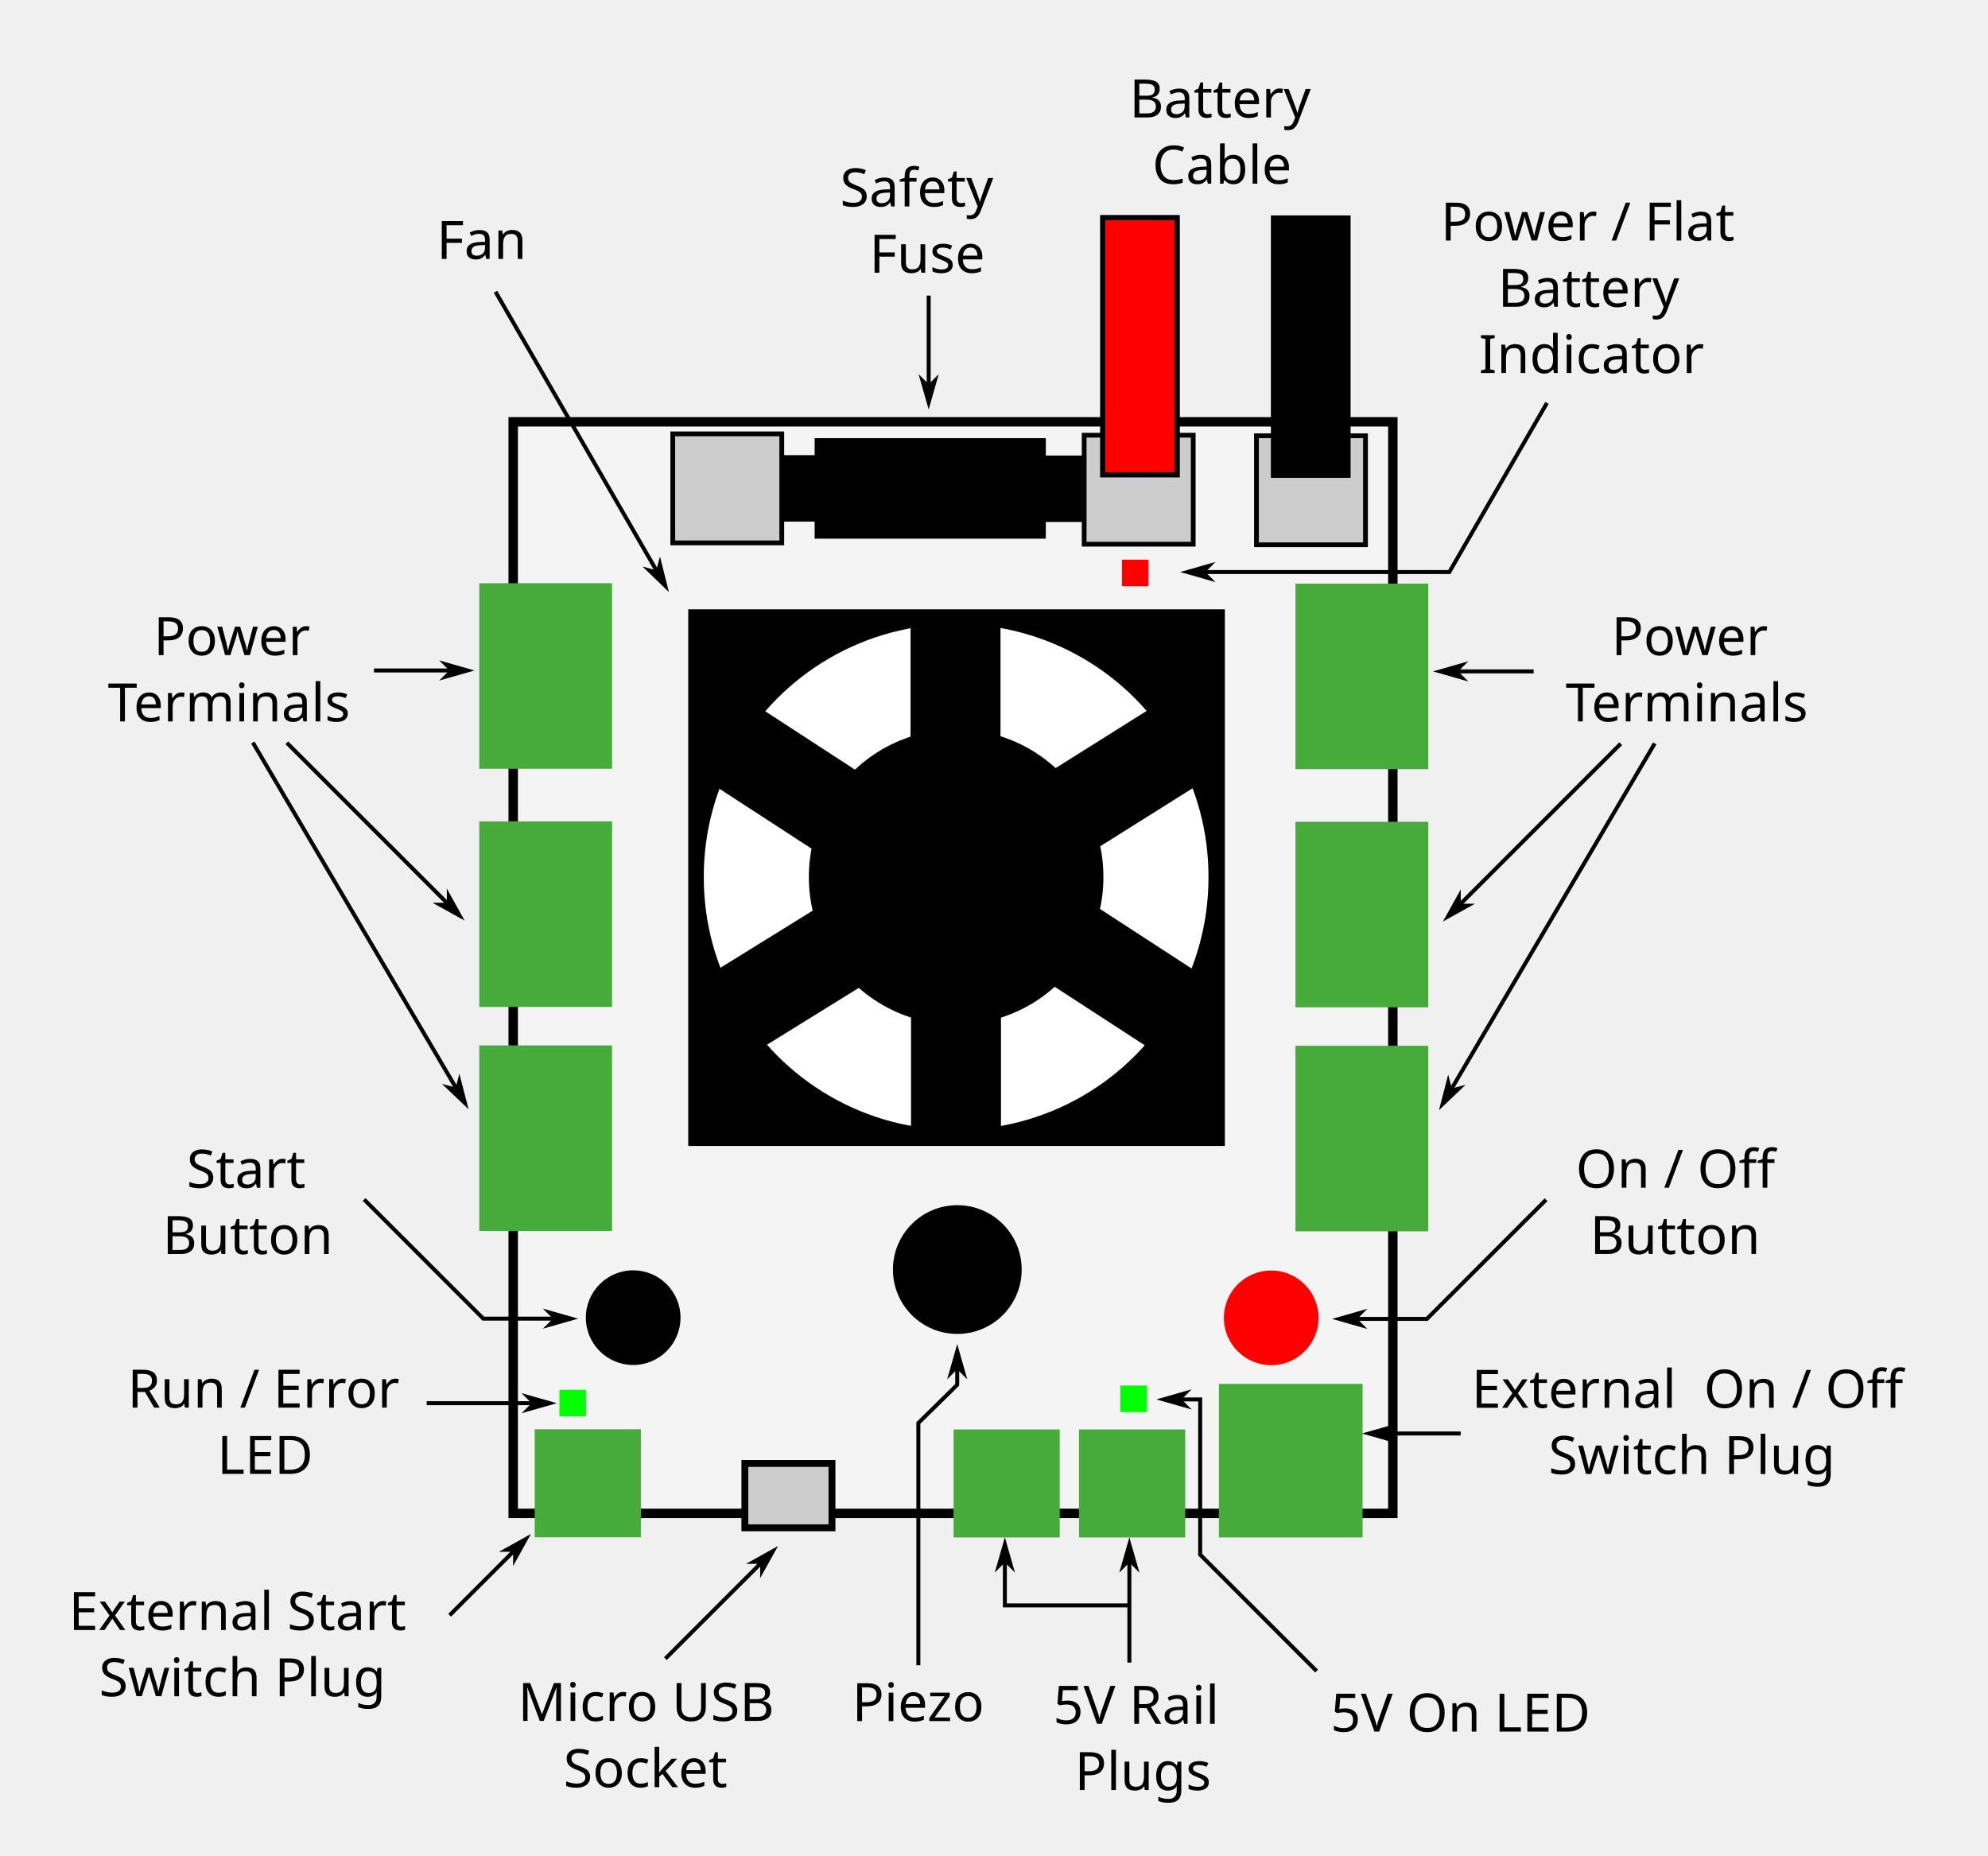
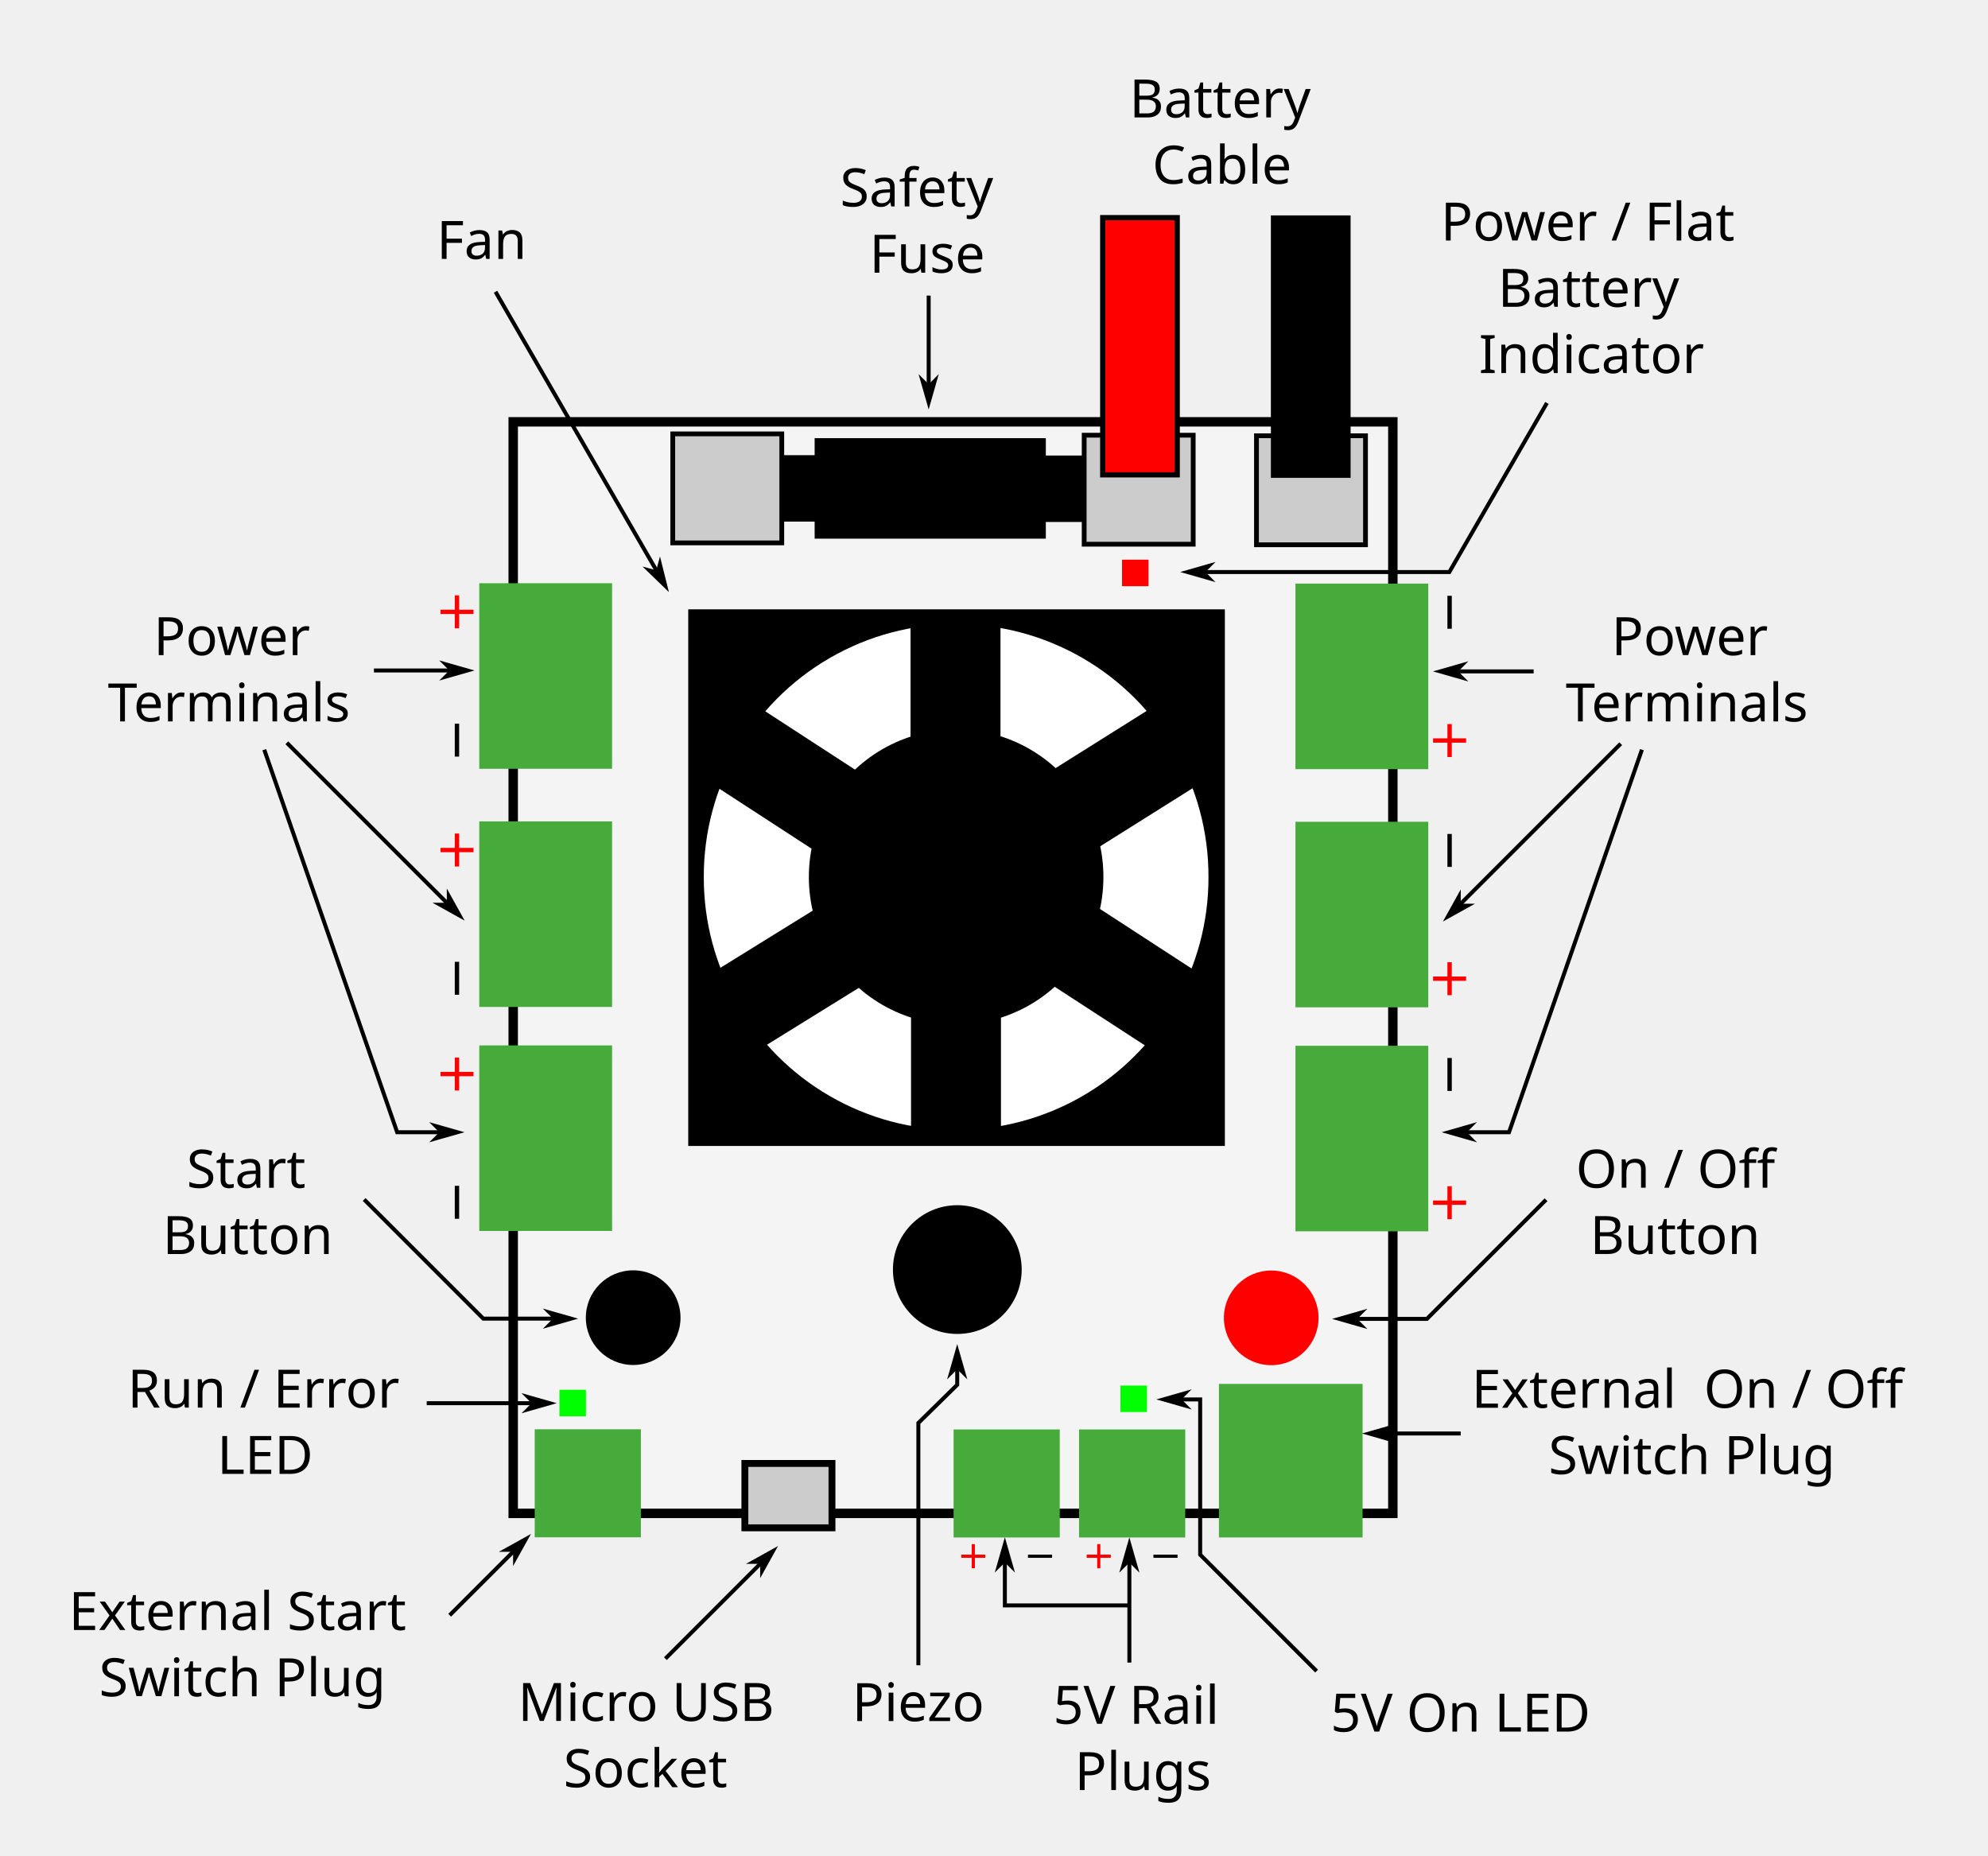
<svg xmlns="http://www.w3.org/2000/svg" version="1.2" width="1500" height="1400" id="svg2">
  <defs id="defs4">
    <marker refX="0" refY="0" orient="auto" id="Arrow1Mstart" style="overflow:visible">
      <path d="M 0,0 5,-5 -12.5,0 5,5 0,0 z" transform="matrix(0.4,0,0,0.4,4,0)" id="path4410" style="fill-rule:evenodd;stroke:#000000;stroke-width:1pt" />
    </marker>
    <marker refX="0" refY="0" orient="auto" id="Arrow1Mend" style="overflow:visible">
      <path d="M 0,0 5,-5 -12.5,0 5,5 0,0 z" transform="matrix(-0.4,0,0,-0.4,-4,0)" id="path4413" style="fill-rule:evenodd;stroke:#000000;stroke-width:1pt" />
    </marker>
    <marker refX="0" refY="0" orient="auto" id="Arrow1Send" style="overflow:visible">
      <path d="M 0,0 5,-5 -12.5,0 5,5 0,0 z" transform="matrix(-0.2,0,0,-0.2,-1.2,0)" id="path4419" style="fill-rule:evenodd;stroke:#000000;stroke-width:1pt" />
    </marker>
    <marker refX="0" refY="0" orient="auto" id="Arrow2Lend" style="overflow:visible">
      <path d="M 8.719,4.034 -2.207,0.016 8.719,-4.002 c -1.745,2.372 -1.735,5.617 -6e-7,8.035 z" transform="matrix(-1.1,0,0,-1.1,-1.1,0)" id="path4425" style="fill-rule:evenodd;stroke-width:0.625;stroke-linejoin:round" />
    </marker>
    <linearGradient id="linearGradient3759">
      <stop id="stop3761" style="stop-color:#00d2ff;stop-opacity:1" offset="0" />
    </linearGradient>
    <marker refX="0" refY="0" orient="auto" id="Arrow1Mend-8" style="overflow:visible">
      <path d="M 0,0 5,-5 -12.5,0 5,5 0,0 z" transform="matrix(-0.4,0,0,-0.4,-4,0)" id="path4413-6" style="fill-rule:evenodd;stroke:#000000;stroke-width:1pt" />
    </marker>
    <marker refX="0" refY="0" orient="auto" id="Arrow1Mend-4" style="overflow:visible">
      <path d="M 0,0 5,-5 -12.5,0 5,5 0,0 z" transform="matrix(-0.4,0,0,-0.4,-4,0)" id="path4413-9" style="fill-rule:evenodd;stroke:#000000;stroke-width:1pt" />
    </marker>
    <marker refX="0" refY="0" orient="auto" id="Arrow1Mend-4-3" style="overflow:visible">
      <path d="M 0,0 5,-5 -12.5,0 5,5 0,0 z" transform="matrix(-0.4,0,0,-0.4,-4,0)" id="path4413-9-3" style="fill-rule:evenodd;stroke:#000000;stroke-width:1pt" />
    </marker>
    <marker refX="0" refY="0" orient="auto" id="marker8810" style="overflow:visible">
      <path d="M 0,0 5,-5 -12.5,0 5,5 0,0 z" transform="matrix(-0.4,0,0,-0.4,-4,0)" id="path8812" style="fill-rule:evenodd;stroke:#000000;stroke-width:1pt" />
    </marker>
    <marker refX="0" refY="0" orient="auto" id="marker8814" style="overflow:visible">
      <path d="M 0,0 5,-5 -12.5,0 5,5 0,0 z" transform="matrix(-0.4,0,0,-0.4,-4,0)" id="path8816" style="fill-rule:evenodd;stroke:#000000;stroke-width:1pt" />
    </marker>
    <marker refX="0" refY="0" orient="auto" id="marker8814-8" style="overflow:visible">
      <path d="M 0,0 5,-5 -12.5,0 5,5 0,0 z" transform="matrix(-0.4,0,0,-0.4,-4,0)" id="path8816-7" style="fill-rule:evenodd;stroke:#000000;stroke-width:1pt" />
+     </marker>
+     <marker refX="0" refY="0" orient="auto" id="marker8814-9" style="overflow:visible">
+       <path d="M 0,0 5,-5 -12.5,0 5,5 0,0 z" transform="matrix(-0.4,0,0,-0.4,-4,0)" id="path8816-4" style="fill-rule:evenodd;stroke:#000000;stroke-width:1pt" />
+     </marker>
+     <marker refX="0" refY="0" orient="auto" id="marker8814-85" style="overflow:visible">
+       <path d="M 0,0 5,-5 -12.5,0 5,5 0,0 z" transform="matrix(-0.4,0,0,-0.4,-4,0)" id="path8816-3" style="fill-rule:evenodd;stroke:#000000;stroke-width:1pt" />
    </marker>
  </defs>
  <g transform="translate(0,347.6396)" id="layer1">
    <rect width="663.709" height="823.609" x="387.226" y="-29.378" id="rect2989" style="fill:#f4f4f4;fill-opacity:1;stroke:#000000;stroke-width:7.116;stroke-linecap:round;stroke-linejoin:miter;stroke-miterlimit:4;stroke-opacity:1;stroke-dasharray:none;stroke-dashoffset:0" />
    <rect width="100.203" height="140" x="361.619" y="92.426" id="rect3765" style="fill:#46ab3b;fill-opacity:1;stroke:none" />
    <rect width="100.203" height="140" x="361.619" y="272.127" id="rect3765-2" style="fill:#46ab3b;fill-opacity:1;stroke:none" />
    <rect width="100.203" height="140" x="361.619" y="441.147" id="rect3765-2-8" style="fill:#46ab3b;fill-opacity:1;stroke:none" />
    <rect width="80.106" height="81.513" x="403.457" y="730.782" id="rect3765-2-8-5" style="fill:#46ab3b;fill-opacity:1;stroke:none" />
    <rect width="100.203" height="140" x="977.463" y="92.706" id="rect3765-4" style="fill:#46ab3b;fill-opacity:1;stroke:none" />
    <rect width="100.203" height="140" x="977.463" y="272.407" id="rect3765-2-9" style="fill:#46ab3b;fill-opacity:1;stroke:none" />
    <rect width="100.203" height="140" x="977.463" y="441.426" id="rect3765-2-8-2" style="fill:#46ab3b;fill-opacity:1;stroke:none" />
    <rect width="80.106" height="81.513" x="719.511" y="730.914" id="rect3765-2-8-5-3" style="fill:#46ab3b;fill-opacity:1;stroke:none" />
    <rect width="80.106" height="81.513" x="814.171" y="730.914" id="rect3765-2-8-5-3-0" style="fill:#46ab3b;fill-opacity:1;stroke:none" />
    <rect width="108.39" height="115.858" x="919.714" y="696.537" id="rect3765-2-8-5-3-0-4" style="fill:#46ab3b;fill-opacity:1;stroke:none" />
    <path d="m 312.857,788.36 a 42.857,42.857 0 1 1 -85.714,0 42.857,42.857 0 1 1 85.714,0 z" transform="matrix(0.8333333,0,0,0.8333333,252.7448,-10.39751)" id="path4026" style="fill:#000000;fill-opacity:1;stroke:none" />
    <path d="m 312.857,788.36 a 42.857,42.857 0 1 1 -85.714,0 42.857,42.857 0 1 1 85.714,0 z" transform="matrix(1.133333,0,0,1.133333,416.3162,-283.1912)" id="path4026-1" style="fill:#000000;fill-opacity:1;stroke:none" />
    <path d="m 312.857,788.36 a 42.857,42.857 0 1 1 -85.714,0 42.857,42.857 0 1 1 85.714,0 z" transform="matrix(0.8333333,0,0,0.8333333,734.1734,-10.25466)" id="path4026-0" style="fill:#ff0000;fill-opacity:1;stroke:none" />
    <rect width="400" height="400" x="521.745" y="114.569" id="rect4064" style="fill:#000000;fill-opacity:1;stroke:#000000;stroke-width:4.9;stroke-miterlimit:4;stroke-opacity:1;stroke-dasharray:none" />
    <path d="m 485.714,301.217 a 134.286,134.286 0 1 1 -268.571,0 134.286,134.286 0 1 1 268.571,0 z" transform="matrix(1.417872,0,0,1.417342,223.1497,-112.8301)" id="path4070" style="fill:#ffffff;fill-opacity:1;stroke:none" />
    <path d="m 485.714,301.217 a 134.286,134.286 0 1 1 -268.571,0 134.286,134.286 0 1 1 268.571,0 z" transform="matrix(0.8274468,0,0,0.8271371,430.6421,64.94966)" id="path4070-3" style="fill:#000000;fill-opacity:1;stroke:none" />
    <rect width="67.857" height="97.143" x="687.031" y="120.855" id="rect4108" style="fill:#000000;fill-opacity:1;stroke:none" />
    <rect width="67.857" height="97.143" x="687.388" y="412.855" id="rect4108-7" style="fill:#000000;fill-opacity:1;stroke:none" />
    <rect width="67.857" height="97.143" x="88.324" y="579.204" transform="matrix(0.545007,-0.8384315,0.8384315,0.545007,0,0)" id="rect4108-6" style="fill:#000000;fill-opacity:1;stroke:none" />
    <rect width="67.857" height="97.143" x="100.932" y="879.984" transform="matrix(0.545007,-0.8384315,0.8384315,0.545007,0,0)" id="rect4108-6-6" style="fill:#000000;fill-opacity:1;stroke:none" />
    <rect width="67.857" height="97.143" x="-687.994" y="544.762" transform="matrix(-0.532058,-0.8467079,0.8467079,-0.532058,0,0)" id="rect4108-6-7" style="fill:#000000;fill-opacity:1;stroke:none" />
    <rect width="67.857" height="97.143" x="-679.316" y="252.403" transform="matrix(-0.5265134,-0.8501668,0.8501668,-0.5265134,0,0)" id="rect4108-6-7-6" style="fill:#000000;fill-opacity:1;stroke:none" />
    <rect width="65.714" height="48.571" x="562.031" y="756.569" id="rect4209" style="fill:#cccccc;fill-opacity:1;stroke:#000000;stroke-width:5.2;stroke-miterlimit:4;stroke-opacity:1;stroke-dasharray:none" />
    <rect width="82.258" height="82.258" x="948.044" y="-18.846" id="rect4213" style="fill:#cccccc;fill-opacity:1;stroke:#000000;stroke-width:3.599;stroke-miterlimit:4;stroke-opacity:1;stroke-dasharray:none" />
    <rect width="170.877" height="72.306" x="616.449" y="-15.269" id="rect4233" style="fill:#000000;fill-opacity:1;stroke:#000000;stroke-width:3.551;stroke-linecap:round;stroke-linejoin:miter;stroke-miterlimit:4;stroke-opacity:1;stroke-dasharray:none;stroke-dashoffset:0" />
    <rect width="82.258" height="82.258" x="818.044" y="-19.274" id="rect4213-3" style="fill:#cccccc;fill-opacity:1;stroke:#000000;stroke-width:3.599;stroke-miterlimit:4;stroke-opacity:1;stroke-dasharray:none" />
    <rect width="82.258" height="82.258" x="507.616" y="-20.274" id="rect4213-3-8" style="fill:#cccccc;fill-opacity:1;stroke:#000000;stroke-width:3.599;stroke-miterlimit:4;stroke-opacity:1;stroke-dasharray:none" />
    <rect width="45.714" height="47.143" x="592.031" y="-2.717" id="rect4289" style="fill:#000000;fill-opacity:1;stroke:#000000;stroke-width:3;stroke-linecap:round;stroke-linejoin:miter;stroke-miterlimit:4;stroke-opacity:1;stroke-dasharray:none;stroke-dashoffset:0" />
    <rect width="45.714" height="47.143" x="770.602" y="-2.431" id="rect4289-4" style="fill:#000000;fill-opacity:1;stroke:#000000;stroke-width:3;stroke-linecap:round;stroke-linejoin:miter;stroke-miterlimit:4;stroke-opacity:1;stroke-dasharray:none;stroke-dashoffset:0" />
    <rect width="20" height="20" x="845.416" y="697.797" id="rect4328" style="fill:#00ff00;fill-opacity:1;stroke:none" />
    <rect width="20" height="20" x="422.112" y="701" id="rect4328-2" style="fill:#00ff00;fill-opacity:1;stroke:none" />
    <rect width="20" height="20" x="846.609" y="74.654" id="rect4328-2-9" style="fill:#ff0000;fill-opacity:1;stroke:none" />
    <rect width="56.216" height="194.073" x="832.028" y="-183.43" id="rect4378" style="fill:#ff0000;fill-opacity:1;stroke:#000000;stroke-width:3.927;stroke-miterlimit:4;stroke-opacity:1;stroke-dasharray:none" />
    <rect width="56.216" height="194.073" x="960.885" y="-183.145" id="rect4378-1" style="fill:#000000;fill-opacity:1;stroke:#000000;stroke-width:3.927;stroke-miterlimit:4;stroke-opacity:1;stroke-dasharray:none" />
    <flowRoot transform="translate(0,-1066)" id="flowRoot6898" xml:space="preserve" style="font-size:18px;font-style:normal;font-weight:normal;line-height:125%;letter-spacing:0px;word-spacing:0px;fill:#000000;fill-opacity:1;stroke:none;font-family:Sans">
      <flowRegion id="flowRegion6900">
        <rect width="468.571" height="165.714" x="1060" y="61.217" id="rect6902" style="font-size:18px" />
      </flowRegion>
      <flowPara id="flowPara6904" />
    </flowRoot>
    <text x="852.154" y="-259.022" id="text3524" xml:space="preserve" style="font-size:40px;font-style:normal;font-variant:normal;font-weight:normal;font-stretch:normal;text-align:start;line-height:125%;letter-spacing:0px;word-spacing:0px;writing-mode:lr-tb;text-anchor:start;fill:#000000;fill-opacity:1;stroke:none;font-family:Sans;-inkscape-font-specification:Sans">
      <tspan x="852.154" y="-259.022" id="tspan3526">
        <tspan x="852.154" y="-259.022" id="tspan3528" style="font-size:40px;font-style:normal;font-variant:normal;font-weight:normal;font-stretch:normal;text-align:start;line-height:125%;writing-mode:lr-tb;text-anchor:start;font-family:Sans;-inkscape-font-specification:Sans">Battery</tspan>
        <tspan x="1000.279" y="-259.022" dx="0" id="tspan3530" style="font-size:40px;font-style:normal;font-variant:normal;font-weight:normal;font-stretch:normal;text-align:start;line-height:125%;writing-mode:lr-tb;text-anchor:start;font-family:Sans;-inkscape-font-specification:Sans" />
      </tspan>
      <tspan x="869.42" y="-209.022" id="tspan3532">
        <tspan x="869.42" y="-209.022" id="tspan3534" style="font-size:40px;font-style:normal;font-variant:normal;font-weight:normal;font-stretch:normal;text-align:start;line-height:125%;writing-mode:lr-tb;text-anchor:start;font-family:Sans;-inkscape-font-specification:Sans">Cable</tspan>
      </tspan>
    </text>
    <flowRoot transform="translate(0,-1066)" id="flowRoot7136" xml:space="preserve" style="font-size:40px;font-style:normal;font-weight:normal;line-height:125%;letter-spacing:0px;word-spacing:0px;fill:#000000;fill-opacity:1;stroke:none;font-family:Sans">
      <flowRegion id="flowRegion7138">
        <rect width="214.286" height="70" x="1347.143" y="348.36" id="rect7140" style="font-size:40px" />
      </flowRegion>
      <flowPara id="flowPara7142" />
    </flowRoot>
    <text x="1087.089" y="-166.152" id="text3536" xml:space="preserve" style="font-size:40px;font-style:normal;font-variant:normal;font-weight:normal;font-stretch:normal;text-align:start;line-height:125%;letter-spacing:0px;word-spacing:0px;writing-mode:lr-tb;text-anchor:start;fill:#000000;fill-opacity:1;stroke:none;font-family:Sans;-inkscape-font-specification:Sans">
      <tspan x="1087.089" y="-166.152" id="tspan3538">
        <tspan x="1087.089" y="-166.152" id="tspan3540" style="font-size:40px;font-style:normal;font-variant:normal;font-weight:normal;font-stretch:normal;text-align:start;line-height:125%;writing-mode:lr-tb;text-anchor:start;font-family:Sans;-inkscape-font-specification:Sans">Power / Flat </tspan>
      </tspan>
      <tspan x="1130.214" y="-116.152" id="tspan3542">
        <tspan x="1130.214" y="-116.152" id="tspan3544" style="font-size:40px;font-style:normal;font-variant:normal;font-weight:normal;font-stretch:normal;text-align:start;line-height:125%;writing-mode:lr-tb;text-anchor:start;font-family:Sans;-inkscape-font-specification:Sans">Battery</tspan>
        <tspan x="1278.339" y="-116.152" dx="0" id="tspan3546" style="font-size:40px;font-style:normal;font-variant:normal;font-weight:normal;font-stretch:normal;text-align:start;line-height:125%;writing-mode:lr-tb;text-anchor:start;font-family:Sans;-inkscape-font-specification:Sans" />
      </tspan>
      <tspan x="1115.839" y="-66.152" id="tspan3548">
        <tspan x="1115.839" y="-66.152" id="tspan3550" style="font-size:40px;font-style:normal;font-variant:normal;font-weight:normal;font-stretch:normal;text-align:start;line-height:125%;writing-mode:lr-tb;text-anchor:start;font-family:Sans;-inkscape-font-specification:Sans">Indicator</tspan>
      </tspan>
    </text>
    <path d="m 896.422,83.963 197.143,0 73.652,-127.568" id="path7154" style="fill:none;stroke:#000000;stroke-width:3;stroke-linecap:butt;stroke-linejoin:miter;stroke-miterlimit:4;stroke-opacity:1;stroke-dasharray:none;marker-start:url(#Arrow1Mstart)" />
    <path d="m 700.708,-44.608 0,-80" id="path7348" style="fill:none;stroke:#000000;stroke-width:3;stroke-linecap:butt;stroke-linejoin:miter;stroke-miterlimit:4;stroke-opacity:1;stroke-dasharray:none;marker-start:url(#Arrow1Mstart)" />
    <text x="633.855" y="-191.88" id="text3512" xml:space="preserve" style="font-size:40px;font-style:normal;font-variant:normal;font-weight:normal;font-stretch:normal;text-align:start;line-height:125%;letter-spacing:0px;word-spacing:0px;writing-mode:lr-tb;text-anchor:start;fill:#000000;fill-opacity:1;stroke:none;font-family:Sans;-inkscape-font-specification:Sans">
      <tspan x="633.855" y="-191.88" id="tspan3514">
        <tspan x="633.855" y="-191.88" id="tspan3516" style="font-size:40px;font-style:normal;font-variant:normal;font-weight:normal;font-stretch:normal;text-align:start;line-height:125%;writing-mode:lr-tb;text-anchor:start;font-family:Sans;-inkscape-font-specification:Sans">Safety</tspan>
        <tspan x="761.824" y="-191.88" dx="0" id="tspan3518" style="font-size:40px;font-style:normal;font-variant:normal;font-weight:normal;font-stretch:normal;text-align:start;line-height:125%;writing-mode:lr-tb;text-anchor:start;font-family:Sans;-inkscape-font-specification:Sans" />
      </tspan>
      <tspan x="645.613" y="-141.88" id="tspan3520">
        <tspan x="645.613" y="-141.88" id="tspan3522" style="font-size:40px;font-style:normal;font-variant:normal;font-weight:normal;font-stretch:normal;text-align:start;line-height:125%;writing-mode:lr-tb;text-anchor:start;font-family:Sans;-inkscape-font-specification:Sans"> Fuse</tspan>
      </tspan>
    </text>
    <text x="329.472" y="-152.266" id="text3410" xml:space="preserve" style="font-size:40px;font-style:normal;font-weight:normal;line-height:125%;letter-spacing:0px;word-spacing:0px;fill:#000000;fill-opacity:1;stroke:none;font-family:Sans">
      <tspan x="329.472" y="-152.266" id="tspan3412">
        <tspan x="329.472" y="-152.266" id="tspan3414">Fan</tspan>
      </tspan>
    </text>
    <path d="M 373.878,-127.498 501.756,93.994" id="path7560" style="fill:none;stroke:#000000;stroke-width:3;stroke-linecap:butt;stroke-linejoin:miter;stroke-miterlimit:4;stroke-opacity:1;stroke-dasharray:none;marker-end:url(#Arrow1Mend-4)" />
    <flowRoot transform="translate(0,-1066)" id="flowRoot7946" xml:space="preserve" style="font-size:40px;font-style:normal;font-weight:normal;line-height:125%;letter-spacing:0px;word-spacing:0px;fill:#000000;fill-opacity:1;stroke:none;font-family:Sans">
      <flowRegion id="flowRegion7948">
        <rect width="36.365" height="34.345" x="335.371" y="494.035" id="rect7950" style="font-size:40px" />
      </flowRegion>
      <flowPara id="flowPara7952">H0</flowPara>
    </flowRoot>
    <flowRoot transform="translate(191.8884,-96.29386)" id="flowRoot7954" xml:space="preserve" style="font-size:40px;font-style:normal;font-weight:normal;line-height:125%;letter-spacing:0px;word-spacing:0px;fill:#000000;fill-opacity:1;stroke:none;font-family:Sans">
      <flowRegion id="flowRegion7956">
        <rect width="371.736" height="230.315" x="191.929" y="233.415" id="rect7958" style="font-size:40px" />
      </flowRegion>
      <flowPara id="flowPara7960">H0</flowPara>
    </flowRoot>
    <flowRoot transform="translate(810.04,-95.28949)" id="flowRoot7954-6" xml:space="preserve" style="font-size:40px;font-style:normal;font-weight:normal;line-height:125%;letter-spacing:0px;word-spacing:0px;fill:#000000;fill-opacity:1;stroke:none;font-family:Sans">
      <flowRegion id="flowRegion7956-5">
        <rect width="371.736" height="230.315" x="191.929" y="233.415" id="rect7958-9" style="font-size:40px" />
      </flowRegion>
      <flowPara id="flowPara7960-7">H1</flowPara>
    </flowRoot>
    <flowRoot transform="translate(191.4158,81.53322)" id="flowRoot7954-8" xml:space="preserve" style="font-size:40px;font-style:normal;font-weight:normal;line-height:125%;letter-spacing:0px;word-spacing:0px;fill:#000000;fill-opacity:1;stroke:none;font-family:Sans">
      <flowRegion id="flowRegion7956-3">
        <rect width="371.736" height="230.315" x="191.929" y="233.415" id="rect7958-0" style="font-size:40px" />
      </flowRegion>
      <flowPara id="flowPara7960-2">L0</flowPara>
    </flowRoot>
    <flowRoot transform="translate(191.4158,252.3904)" id="flowRoot7954-8-2" xml:space="preserve" style="font-size:40px;font-style:normal;font-weight:normal;line-height:125%;letter-spacing:0px;word-spacing:0px;fill:#000000;fill-opacity:1;stroke:none;font-family:Sans">
      <flowRegion id="flowRegion7956-3-6">
        <rect width="371.736" height="230.315" x="191.929" y="233.415" id="rect7958-0-0" style="font-size:40px" />
      </flowRegion>
      <flowPara id="flowPara7960-2-0">L1</flowPara>
    </flowRoot>
    <flowRoot transform="translate(809.4158,82.69561)" id="flowRoot7954-6-2" xml:space="preserve" style="font-size:40px;font-style:normal;font-weight:normal;line-height:125%;letter-spacing:0px;word-spacing:0px;fill:#000000;fill-opacity:1;stroke:none;font-family:Sans">
      <flowRegion id="flowRegion7956-5-7">
        <rect width="371.736" height="230.315" x="191.929" y="233.415" id="rect7958-9-6" style="font-size:40px" />
      </flowRegion>
      <flowPara id="flowPara7960-7-7">L3</flowPara>
    </flowRoot>
    <flowRoot transform="translate(809.4158,251.5528)" id="flowRoot7954-6-2-7" xml:space="preserve" style="font-size:40px;font-style:normal;font-weight:normal;line-height:125%;letter-spacing:0px;word-spacing:0px;fill:#000000;fill-opacity:1;stroke:none;font-family:Sans">
      <flowRegion id="flowRegion7956-5-7-0">
        <rect width="371.736" height="230.315" x="191.929" y="233.415" id="rect7958-9-6-0" style="font-size:40px" />
      </flowRegion>
      <flowPara id="flowPara7960-7-7-6">L2</flowPara>
    </flowRoot>
    <text x="115.912" y="146.678" id="text3500" xml:space="preserve" style="font-size:40px;font-style:normal;font-variant:normal;font-weight:normal;font-stretch:normal;text-align:start;line-height:125%;letter-spacing:0px;word-spacing:0px;writing-mode:lr-tb;text-anchor:start;fill:#000000;fill-opacity:1;stroke:none;font-family:Sans;-inkscape-font-specification:Sans">
      <tspan x="115.912" y="146.678" id="tspan3502">
        <tspan x="115.912" y="146.678" id="tspan3504" style="font-size:40px;font-style:normal;font-variant:normal;font-weight:normal;font-stretch:normal;text-align:start;line-height:125%;writing-mode:lr-tb;text-anchor:start;font-family:Sans;-inkscape-font-specification:Sans">Power</tspan>
        <tspan x="236.928" y="146.678" dx="0" id="tspan3506" style="font-size:40px;font-style:normal;font-variant:normal;font-weight:normal;font-stretch:normal;text-align:start;line-height:125%;writing-mode:lr-tb;text-anchor:start;font-family:Sans;-inkscape-font-specification:Sans" />
      </tspan>
      <tspan x="81.342" y="196.678" id="tspan3508">
        <tspan x="81.342" y="196.678" id="tspan3510" style="font-size:40px;font-style:normal;font-variant:normal;font-weight:normal;font-stretch:normal;text-align:start;line-height:125%;writing-mode:lr-tb;text-anchor:start;font-family:Sans;-inkscape-font-specification:Sans">Terminals</tspan>
      </tspan>
    </text>
    <text x="1215.889" y="146.682" id="text3567" xml:space="preserve" style="font-size:40px;font-style:normal;font-variant:normal;font-weight:normal;font-stretch:normal;text-align:start;line-height:125%;letter-spacing:0px;word-spacing:0px;writing-mode:lr-tb;text-anchor:start;fill:#000000;fill-opacity:1;stroke:none;font-family:Sans;-inkscape-font-specification:Sans">
      <tspan x="1215.889" y="146.682" id="tspan3569">
        <tspan x="1215.889" y="146.682" id="tspan3571" style="font-size:40px;font-style:normal;font-variant:normal;font-weight:normal;font-stretch:normal;text-align:start;line-height:125%;writing-mode:lr-tb;text-anchor:start;font-family:Sans;-inkscape-font-specification:Sans">Power</tspan>
        <tspan x="1336.904" y="146.682" dx="0" id="tspan3573" style="font-size:40px;font-style:normal;font-variant:normal;font-weight:normal;font-stretch:normal;text-align:start;line-height:125%;writing-mode:lr-tb;text-anchor:start;font-family:Sans;-inkscape-font-specification:Sans" />
      </tspan>
      <tspan x="1181.318" y="196.682" id="tspan3575">
        <tspan x="1181.318" y="196.682" id="tspan3577" style="font-size:40px;font-style:normal;font-variant:normal;font-weight:normal;font-stretch:normal;text-align:start;line-height:125%;writing-mode:lr-tb;text-anchor:start;font-family:Sans;-inkscape-font-specification:Sans">Terminals</tspan>
      </tspan>
    </text>
    <path d="m 282.136,158.249 70,0" id="path8168" style="fill:none;stroke:#000000;stroke-width:3;stroke-linecap:butt;stroke-linejoin:miter;stroke-miterlimit:4;stroke-opacity:1;stroke-dasharray:none;marker-end:url(#Arrow1Mend-4)" />
    <path d="m 216.422,212.82 130,130" id="path8362" style="fill:none;stroke:#000000;stroke-width:3;stroke-linecap:butt;stroke-linejoin:miter;stroke-miterlimit:4;stroke-opacity:1;stroke-dasharray:none;marker-end:url(#Arrow1Mend-4)" />
-     <path d="M 190.762,212.589 350.556,484.221" id="path8558" style="fill:none;stroke:#000000;stroke-width:3;stroke-linecap:butt;stroke-linejoin:miter;stroke-miterlimit:4;stroke-opacity:1;stroke-dasharray:none;marker-end:url(#Arrow1Mend-4)" />
    <path d="m 1157.169,158.941 -70,0" id="path8168-0" style="fill:none;stroke:#000000;stroke-width:3;stroke-linecap:butt;stroke-linejoin:miter;stroke-miterlimit:4;stroke-opacity:1;stroke-dasharray:none;marker-end:url(#Arrow1Mend-4)" />
    <path d="m 1222.883,213.513 -130,130" id="path8362-2" style="fill:none;stroke:#000000;stroke-width:3;stroke-linecap:butt;stroke-linejoin:miter;stroke-miterlimit:4;stroke-opacity:1;stroke-dasharray:none;marker-end:url(#Arrow1Mend-4)" />
-     <path d="M 1248.543,213.281 1088.75,484.913" id="path8558-0" style="fill:none;stroke:#000000;stroke-width:3;stroke-linecap:butt;stroke-linejoin:miter;stroke-miterlimit:4;stroke-opacity:1;stroke-dasharray:none;marker-end:url(#Arrow1Mend-4)" />
    <text x="140.829" y="548.559" id="text3488" xml:space="preserve" style="font-size:40px;font-style:normal;font-variant:normal;font-weight:normal;font-stretch:normal;text-align:start;line-height:125%;letter-spacing:0px;word-spacing:0px;writing-mode:lr-tb;text-anchor:start;fill:#000000;fill-opacity:1;stroke:none;font-family:Sans;-inkscape-font-specification:Sans">
      <tspan x="140.829" y="548.559" id="tspan3490">
        <tspan x="140.829" y="548.559" id="tspan3492" style="font-size:40px;font-style:normal;font-variant:normal;font-weight:normal;font-stretch:normal;text-align:start;line-height:125%;writing-mode:lr-tb;text-anchor:start;font-family:Sans;-inkscape-font-specification:Sans">Start</tspan>
        <tspan x="238.642" y="548.559" dx="0" id="tspan3494" style="font-size:40px;font-style:normal;font-variant:normal;font-weight:normal;font-stretch:normal;text-align:start;line-height:125%;writing-mode:lr-tb;text-anchor:start;font-family:Sans;-inkscape-font-specification:Sans" />
      </tspan>
      <tspan x="122.704" y="598.559" id="tspan3496">
        <tspan x="122.704" y="598.559" id="tspan3498" style="font-size:40px;font-style:normal;font-variant:normal;font-weight:normal;font-stretch:normal;text-align:start;line-height:125%;writing-mode:lr-tb;text-anchor:start;font-family:Sans;-inkscape-font-specification:Sans">Button</tspan>
      </tspan>
    </text>
    <text x="1188.986" y="548.524" id="text3579" xml:space="preserve" style="font-size:40px;font-style:normal;font-variant:normal;font-weight:normal;font-stretch:normal;text-align:start;line-height:125%;letter-spacing:0px;word-spacing:0px;writing-mode:lr-tb;text-anchor:start;fill:#000000;fill-opacity:1;stroke:none;font-family:Sans;-inkscape-font-specification:Sans">
      <tspan x="1188.986" y="548.524" id="tspan3581">
        <tspan x="1188.986" y="548.524" id="tspan3583" style="font-size:40px;font-style:normal;font-variant:normal;font-weight:normal;font-stretch:normal;text-align:start;line-height:125%;writing-mode:lr-tb;text-anchor:start;font-family:Sans;-inkscape-font-specification:Sans">On / Off</tspan>
        <tspan x="1344.454" y="548.524" dx="0" id="tspan3585" style="font-size:40px;font-style:normal;font-variant:normal;font-weight:normal;font-stretch:normal;text-align:start;line-height:125%;writing-mode:lr-tb;text-anchor:start;font-family:Sans;-inkscape-font-specification:Sans" />
      </tspan>
      <tspan x="1199.689" y="598.524" id="tspan3587">
        <tspan x="1199.689" y="598.524" id="tspan3589" style="font-size:40px;font-style:normal;font-variant:normal;font-weight:normal;font-stretch:normal;text-align:start;line-height:125%;writing-mode:lr-tb;text-anchor:start;font-family:Sans;-inkscape-font-specification:Sans">Button</tspan>
      </tspan>
    </text>
    <text x="51.912" y="882.23" id="text3464" xml:space="preserve" style="font-size:40px;font-style:normal;font-variant:normal;font-weight:normal;font-stretch:normal;text-align:start;line-height:125%;letter-spacing:0px;word-spacing:0px;writing-mode:lr-tb;text-anchor:start;fill:#000000;fill-opacity:1;stroke:none;font-family:Sans;-inkscape-font-specification:Sans">
      <tspan x="51.912" y="882.23" id="tspan3466">
        <tspan x="51.912" y="882.23" id="tspan3468" style="font-size:40px;font-style:normal;font-variant:normal;font-weight:normal;font-stretch:normal;text-align:start;line-height:125%;writing-mode:lr-tb;text-anchor:start;font-family:Sans;-inkscape-font-specification:Sans">External Start</tspan>
        <tspan x="328.63" y="882.23" dx="0" id="tspan3470" style="font-size:40px;font-style:normal;font-variant:normal;font-weight:normal;font-stretch:normal;text-align:start;line-height:125%;writing-mode:lr-tb;text-anchor:start;font-family:Sans;-inkscape-font-specification:Sans" />
      </tspan>
      <tspan x="74.724" y="932.23" id="tspan3472">
        <tspan x="74.724" y="932.23" id="tspan3474" style="font-size:40px;font-style:normal;font-variant:normal;font-weight:normal;font-stretch:normal;text-align:start;line-height:125%;writing-mode:lr-tb;text-anchor:start;font-family:Sans;-inkscape-font-specification:Sans">Switch Plug</tspan>
      </tspan>
    </text>
    <text x="1110.385" y="714.553" id="text3591" xml:space="preserve" style="font-size:40px;font-style:normal;font-variant:normal;font-weight:normal;font-stretch:normal;text-align:start;line-height:125%;letter-spacing:0px;word-spacing:0px;writing-mode:lr-tb;text-anchor:start;fill:#000000;fill-opacity:1;stroke:none;font-family:Sans;-inkscape-font-specification:Sans">
      <tspan x="1110.385" y="714.553" id="tspan3593">
        <tspan x="1110.385" y="714.553" id="tspan3595" style="font-size:40px;font-style:normal;font-variant:normal;font-weight:normal;font-stretch:normal;text-align:start;line-height:125%;writing-mode:lr-tb;text-anchor:start;font-family:Sans;-inkscape-font-specification:Sans">External  On / Off</tspan>
        <tspan x="1457.494" y="714.553" dx="0" id="tspan3597" style="font-size:40px;font-style:normal;font-variant:normal;font-weight:normal;font-stretch:normal;text-align:start;line-height:125%;writing-mode:lr-tb;text-anchor:start;font-family:Sans;-inkscape-font-specification:Sans" />
      </tspan>
      <tspan x="1168.393" y="764.553" id="tspan3599">
        <tspan x="1168.393" y="764.553" id="tspan3601" style="font-size:40px;font-style:normal;font-variant:normal;font-weight:normal;font-stretch:normal;text-align:start;line-height:125%;writing-mode:lr-tb;text-anchor:start;font-family:Sans;-inkscape-font-specification:Sans">Switch Plug</tspan>
      </tspan>
    </text>
    <text x="390.83" y="950.828" id="text3452" xml:space="preserve" style="font-size:40px;font-style:normal;font-variant:normal;font-weight:normal;font-stretch:normal;text-align:start;line-height:125%;letter-spacing:0px;word-spacing:0px;writing-mode:lr-tb;text-anchor:start;fill:#000000;fill-opacity:1;stroke:none;font-family:Sans;-inkscape-font-specification:Sans">
      <tspan x="390.83" y="950.828" id="tspan3454">
        <tspan x="390.83" y="950.828" id="tspan3456" style="font-size:40px;font-style:normal;font-variant:normal;font-weight:normal;font-stretch:normal;text-align:start;line-height:125%;writing-mode:lr-tb;text-anchor:start;font-family:Sans;-inkscape-font-specification:Sans">Micro USB</tspan>
        <tspan x="593.486" y="950.828" dx="0" id="tspan3458" style="font-size:40px;font-style:normal;font-variant:normal;font-weight:normal;font-stretch:normal;text-align:start;line-height:125%;writing-mode:lr-tb;text-anchor:start;font-family:Sans;-inkscape-font-specification:Sans" />
      </tspan>
      <tspan x="425.166" y="1000.828" id="tspan3460">
        <tspan x="425.166" y="1000.828" id="tspan3462" style="font-size:40px;font-style:normal;font-variant:normal;font-weight:normal;font-stretch:normal;text-align:start;line-height:125%;writing-mode:lr-tb;text-anchor:start;font-family:Sans;-inkscape-font-specification:Sans">Socket</tspan>
      </tspan>
    </text>
    <text x="794.674" y="953.018" id="text3434" xml:space="preserve" style="font-size:40px;font-style:normal;font-variant:normal;font-weight:normal;font-stretch:normal;text-align:start;line-height:125%;letter-spacing:0px;word-spacing:0px;writing-mode:lr-tb;text-anchor:start;fill:#000000;fill-opacity:1;stroke:none;font-family:Sans;-inkscape-font-specification:Sans">
      <tspan x="794.674" y="953.018" id="tspan3436">
        <tspan x="794.674" y="953.018" id="tspan3438" style="font-size:40px;font-style:normal;font-variant:normal;font-weight:normal;font-stretch:normal;text-align:start;line-height:125%;writing-mode:lr-tb;text-anchor:start;font-family:Sans;-inkscape-font-specification:Sans">5V Rail</tspan>
        <tspan x="933.971" y="953.018" dx="0" id="tspan3440" style="font-size:40px;font-style:normal;font-variant:normal;font-weight:normal;font-stretch:normal;text-align:start;line-height:125%;writing-mode:lr-tb;text-anchor:start;font-family:Sans;-inkscape-font-specification:Sans" />
      </tspan>
      <tspan x="810.885" y="1003.018" id="tspan3442">
        <tspan x="810.885" y="1003.018" id="tspan3444" style="font-size:40px;font-style:normal;font-variant:normal;font-weight:normal;font-stretch:normal;text-align:start;line-height:125%;writing-mode:lr-tb;text-anchor:start;font-family:Sans;-inkscape-font-specification:Sans">Plugs</tspan>
      </tspan>
    </text>
    <text x="96.241" y="714.443" id="text3476" xml:space="preserve" style="font-size:40px;font-style:normal;font-variant:normal;font-weight:normal;font-stretch:normal;text-align:start;line-height:125%;letter-spacing:0px;word-spacing:0px;writing-mode:lr-tb;text-anchor:start;fill:#000000;fill-opacity:1;stroke:none;font-family:Sans;-inkscape-font-specification:Sans">
      <tspan x="96.241" y="714.443" id="tspan3478">
        <tspan x="96.241" y="714.443" id="tspan3480" style="font-size:40px;font-style:normal;font-variant:normal;font-weight:normal;font-stretch:normal;text-align:start;line-height:125%;writing-mode:lr-tb;text-anchor:start;font-family:Sans;-inkscape-font-specification:Sans">Run / Error</tspan>
        <tspan x="309.835" y="714.443" dx="0" id="tspan3482" style="font-size:40px;font-style:normal;font-variant:normal;font-weight:normal;font-stretch:normal;text-align:start;line-height:125%;writing-mode:lr-tb;text-anchor:start;font-family:Sans;-inkscape-font-specification:Sans" />
      </tspan>
      <tspan x="163.858" y="764.443" id="tspan3484">
        <tspan x="163.858" y="764.443" id="tspan3486" style="font-size:40px;font-style:normal;font-variant:normal;font-weight:normal;font-stretch:normal;text-align:start;line-height:125%;writing-mode:lr-tb;text-anchor:start;font-family:Sans;-inkscape-font-specification:Sans">LED</tspan>
      </tspan>
    </text>
    <text x="1003.958" y="958.9" id="text3428" xml:space="preserve" style="font-size:40px;font-style:normal;font-variant:normal;font-weight:normal;font-stretch:normal;text-align:start;line-height:125%;letter-spacing:0px;word-spacing:0px;writing-mode:lr-tb;text-anchor:start;fill:#000000;fill-opacity:1;stroke:none;font-family:Sans;-inkscape-font-specification:Sans">
      <tspan x="1003.958" y="958.9" id="tspan3430">
        <tspan x="1003.958" y="958.9" id="tspan3432" style="font-size:40px;font-style:normal;font-variant:normal;font-weight:normal;font-stretch:normal;text-align:start;line-height:125%;writing-mode:lr-tb;text-anchor:start;font-family:Sans;-inkscape-font-specification:Sans">5V On LED</tspan>
      </tspan>
    </text>
    <text x="642.958" y="950.965" id="text3446" xml:space="preserve" style="font-size:40px;font-style:normal;font-variant:normal;font-weight:normal;font-stretch:normal;text-align:start;line-height:125%;letter-spacing:0px;word-spacing:0px;writing-mode:lr-tb;text-anchor:start;fill:#000000;fill-opacity:1;stroke:none;font-family:Sans;-inkscape-font-specification:Sans">
      <tspan x="642.958" y="950.965" id="tspan3448">
        <tspan x="642.958" y="950.965" id="tspan3450" style="font-size:40px;font-style:normal;font-variant:normal;font-weight:normal;font-stretch:normal;text-align:start;line-height:125%;writing-mode:lr-tb;text-anchor:start;font-family:Sans;-inkscape-font-specification:Sans">Piezo</tspan>
      </tspan>
    </text>
    <path d="m 274.761,557.406 89.904,89.904 65.66,0" id="path8944" style="fill:none;stroke:#000000;stroke-width:3;stroke-linecap:butt;stroke-linejoin:miter;stroke-miterlimit:4;stroke-opacity:1;stroke-dasharray:none;marker-end:url(#marker8814)" />
    <path d="m 321.959,711.106 92.249,0" id="path9144" style="fill:none;stroke:#000000;stroke-width:3;stroke-linecap:butt;stroke-linejoin:miter;stroke-miterlimit:4;stroke-opacity:1;stroke-dasharray:none;marker-end:url(#marker8814)" />
    <path d="m 339.279,871.106 57.143,-57.143" id="path9344" style="fill:none;stroke:#000000;stroke-width:3;stroke-linecap:butt;stroke-linejoin:miter;stroke-miterlimit:4;stroke-opacity:1;stroke-dasharray:none;marker-end:url(#marker8814)" />
    <path d="m 1166.55,557.595 -89.904,89.904 -65.66,0" id="path8944-3" style="fill:none;stroke:#000000;stroke-width:3;stroke-linecap:butt;stroke-linejoin:miter;stroke-miterlimit:4;stroke-opacity:1;stroke-dasharray:none;marker-end:url(#marker8814)" />
    <path d="m 1102.136,733.963 -68.571,0" id="path9766" style="fill:none;stroke:#000000;stroke-width:3;stroke-linecap:butt;stroke-linejoin:miter;stroke-miterlimit:4;stroke-opacity:1;stroke-dasharray:none;marker-end:url(#marker8814-8)" />
    <path d="m 878.422,708.249 27.143,0 0,117.143 87.857,87.857" id="path9968" style="fill:none;stroke:#000000;stroke-width:3;stroke-linecap:butt;stroke-linejoin:miter;stroke-miterlimit:4;stroke-opacity:1;stroke-dasharray:none;marker-start:url(#Arrow1Mstart)" />
    <path d="m 852.136,906.82 0,-88.571" id="path10170" style="fill:none;stroke:#000000;stroke-width:3;stroke-linecap:butt;stroke-linejoin:miter;stroke-miterlimit:4;stroke-opacity:1;stroke-dasharray:none;marker-end:url(#marker8814-8)" />
    <path d="m 758.199,818.169 0,45.518 92.827,0" id="path10372" style="fill:none;stroke:#000000;stroke-width:3;stroke-linecap:butt;stroke-linejoin:miter;stroke-miterlimit:4;stroke-opacity:1;stroke-dasharray:none;marker-start:url(#Arrow1Mstart)" />
    <path d="m 692.932,908.829 0,-182.791 29.315,-28.809 0,-24.836" id="path10976" style="fill:none;stroke:#000000;stroke-width:3;stroke-linecap:butt;stroke-linejoin:miter;stroke-miterlimit:4;stroke-opacity:1;stroke-dasharray:none;marker-end:url(#marker8814-8)" />
    <path d="m 502.046,903.868 80.812,-80.812" id="path11178" style="fill:none;stroke:#000000;stroke-width:3;stroke-linecap:butt;stroke-linejoin:miter;stroke-miterlimit:4;stroke-opacity:1;stroke-dasharray:none;marker-end:url(#marker8814-8)" />
+     <g id="g3193" transform="matrix(0,2.483293,-2.483293,0,2717.887,-3061.629)">
+       <g transform="translate(960.4086,-350.8015)" id="g3046">
+         <text id="text3048" y="1009.842" x="311.811" style="font-size:16px;font-style:normal;font-weight:normal;fill:#000000;fill-opacity:1;stroke:none;font-family:Bitstream Vera Sans" xml:space="preserve">
+           <tspan y="1009.842" x="311.811" id="tspan3050">−</tspan>
+         </text>
+         <text xml:space="preserve" style="font-size:16px;font-style:normal;font-weight:normal;fill:#ff0000;fill-opacity:1;stroke:none;font-family:Bitstream Vera Sans" x="350.787" y="1009.842" id="text3052">
+           <tspan id="tspan3054" x="350.787" y="1009.842">+</tspan>
+         </text>
+       </g>
+     </g>
+     <g id="g3193-2" transform="matrix(0,2.483293,-2.483293,0,2717.887,-2881.928)">
+       <g transform="translate(960.4086,-350.8015)" id="g3046-7">
+         <text id="text3048-5" y="1009.842" x="311.811" style="font-size:16px;font-style:normal;font-weight:normal;fill:#000000;fill-opacity:1;stroke:none;font-family:Bitstream Vera Sans" xml:space="preserve">
+           <tspan y="1009.842" x="311.811" id="tspan3050-7">−</tspan>
+         </text>
+         <text xml:space="preserve" style="font-size:16px;font-style:normal;font-weight:normal;fill:#ff0000;fill-opacity:1;stroke:none;font-family:Bitstream Vera Sans" x="350.787" y="1009.842" id="text3052-7">
+           <tspan id="tspan3054-9" x="350.787" y="1009.842">+</tspan>
+         </text>
+       </g>
+     </g>
+     <g id="g3193-1" transform="matrix(0,2.483293,-2.483293,0,2717.887,-2712.909)">
+       <g transform="translate(960.4086,-350.8015)" id="g3046-71">
+         <text id="text3048-4" y="1009.842" x="311.811" style="font-size:16px;font-style:normal;font-weight:normal;fill:#000000;fill-opacity:1;stroke:none;font-family:Bitstream Vera Sans" xml:space="preserve">
+           <tspan y="1009.842" x="311.811" id="tspan3050-4">−</tspan>
+         </text>
+         <text xml:space="preserve" style="font-size:16px;font-style:normal;font-weight:normal;fill:#ff0000;fill-opacity:1;stroke:none;font-family:Bitstream Vera Sans" x="350.787" y="1009.842" id="text3052-2">
+           <tspan id="tspan3054-3" x="350.787" y="1009.842">+</tspan>
+         </text>
+       </g>
+     </g>
+     <g id="g3046-9" transform="matrix(0,-2.483293,2.483293,0,-2150.47,1350.506)">
+       <text xml:space="preserve" style="font-size:16px;font-style:normal;font-weight:normal;fill:#000000;fill-opacity:1;stroke:none;font-family:Bitstream Vera Sans" x="311.811" y="1009.842" id="text3048-42">
+         <tspan id="tspan3050-2" x="311.811" y="1009.842">−</tspan>
+       </text>
+       <text id="text3052-25" y="1009.842" x="350.787" style="font-size:16px;font-style:normal;font-weight:normal;fill:#ff0000;fill-opacity:1;stroke:none;font-family:Bitstream Vera Sans" xml:space="preserve">
+         <tspan y="1009.842" x="350.787" id="tspan3054-2">+</tspan>
+       </text>
+     </g>
+     <g id="g3046-9-6" transform="matrix(0,-2.483293,2.483293,0,-2150.47,1181.486)">
+       <text xml:space="preserve" style="font-size:16px;font-style:normal;font-weight:normal;fill:#000000;fill-opacity:1;stroke:none;font-family:Bitstream Vera Sans" x="311.811" y="1009.842" id="text3048-42-8">
+         <tspan id="tspan3050-2-2" x="311.811" y="1009.842">−</tspan>
+       </text>
+       <text id="text3052-25-3" y="1009.842" x="350.787" style="font-size:16px;font-style:normal;font-weight:normal;fill:#ff0000;fill-opacity:1;stroke:none;font-family:Bitstream Vera Sans" xml:space="preserve">
+         <tspan y="1009.842" x="350.787" id="tspan3054-2-7">+</tspan>
+       </text>
+     </g>
+     <g id="g3046-9-3" transform="matrix(0,-2.483293,2.483293,0,-2150.47,1001.785)">
+       <text xml:space="preserve" style="font-size:16px;font-style:normal;font-weight:normal;fill:#000000;fill-opacity:1;stroke:none;font-family:Bitstream Vera Sans" x="311.811" y="1009.842" id="text3048-42-81">
+         <tspan id="tspan3050-2-0" x="311.811" y="1009.842">−</tspan>
+       </text>
+       <text id="text3052-25-6" y="1009.842" x="350.787" style="font-size:16px;font-style:normal;font-weight:normal;fill:#ff0000;fill-opacity:1;stroke:none;font-family:Bitstream Vera Sans" xml:space="preserve">
+         <tspan y="1009.842" x="350.787" id="tspan3054-2-3">+</tspan>
+       </text>
+     </g>
+     <path d="m 199.39,218.025 100.285,288.632 44.897,0" id="path8944-0" style="fill:none;stroke:#000000;stroke-width:3;stroke-linecap:butt;stroke-linejoin:miter;stroke-miterlimit:4;stroke-opacity:1;stroke-dasharray:none;marker-end:url(#marker8814)" />
+     <path d="m 1238.877,218.025 -100.285,288.632 -44.897,0" id="path8944-0-6" style="fill:none;stroke:#000000;stroke-width:3;stroke-linecap:butt;stroke-linejoin:miter;stroke-miterlimit:4;stroke-opacity:1;stroke-dasharray:none;marker-end:url(#marker8814)" />
+     <g id="g3193-1-6" transform="matrix(0,2.483293,-2.483293,0,2730.493,-2391.466)">
+       <g transform="matrix(0,0.7320921,-0.7320921,0,2031.499,503.9807)" id="g3046-71-0">
+         <text id="text3048-4-2" y="1009.842" x="323.086" style="font-size:16px;font-style:normal;font-weight:normal;fill:#000000;fill-opacity:1;stroke:none;font-family:Bitstream Vera Sans" xml:space="preserve">
+           <tspan y="1009.842" x="323.086" id="tspan3050-4-0">−</tspan>
+         </text>
+         <text xml:space="preserve" style="font-size:16px;font-style:normal;font-weight:normal;fill:#ff0000;fill-opacity:1;stroke:none;font-family:Bitstream Vera Sans" x="350.787" y="1009.842" id="text3052-2-3">
+           <tspan id="tspan3054-3-2" x="350.787" y="1009.842">+</tspan>
+         </text>
+       </g>
+       <g transform="matrix(0,0.7320921,-0.7320921,0,2031.499,542.0992)" id="g3046-71-0-1">
+         <text id="text3048-4-2-8" y="1009.842" x="323.086" style="font-size:16px;font-style:normal;font-weight:normal;fill:#000000;fill-opacity:1;stroke:none;font-family:Bitstream Vera Sans" xml:space="preserve">
+           <tspan y="1009.842" x="323.086" id="tspan3050-4-0-6">−</tspan>
+         </text>
+         <text xml:space="preserve" style="font-size:16px;font-style:normal;font-weight:normal;fill:#ff0000;fill-opacity:1;stroke:none;font-family:Bitstream Vera Sans" x="350.787" y="1009.842" id="text3052-2-3-4">
+           <tspan id="tspan3054-3-2-0" x="350.787" y="1009.842">+</tspan>
+         </text>
+       </g>
+     </g>
  </g>
</svg>
